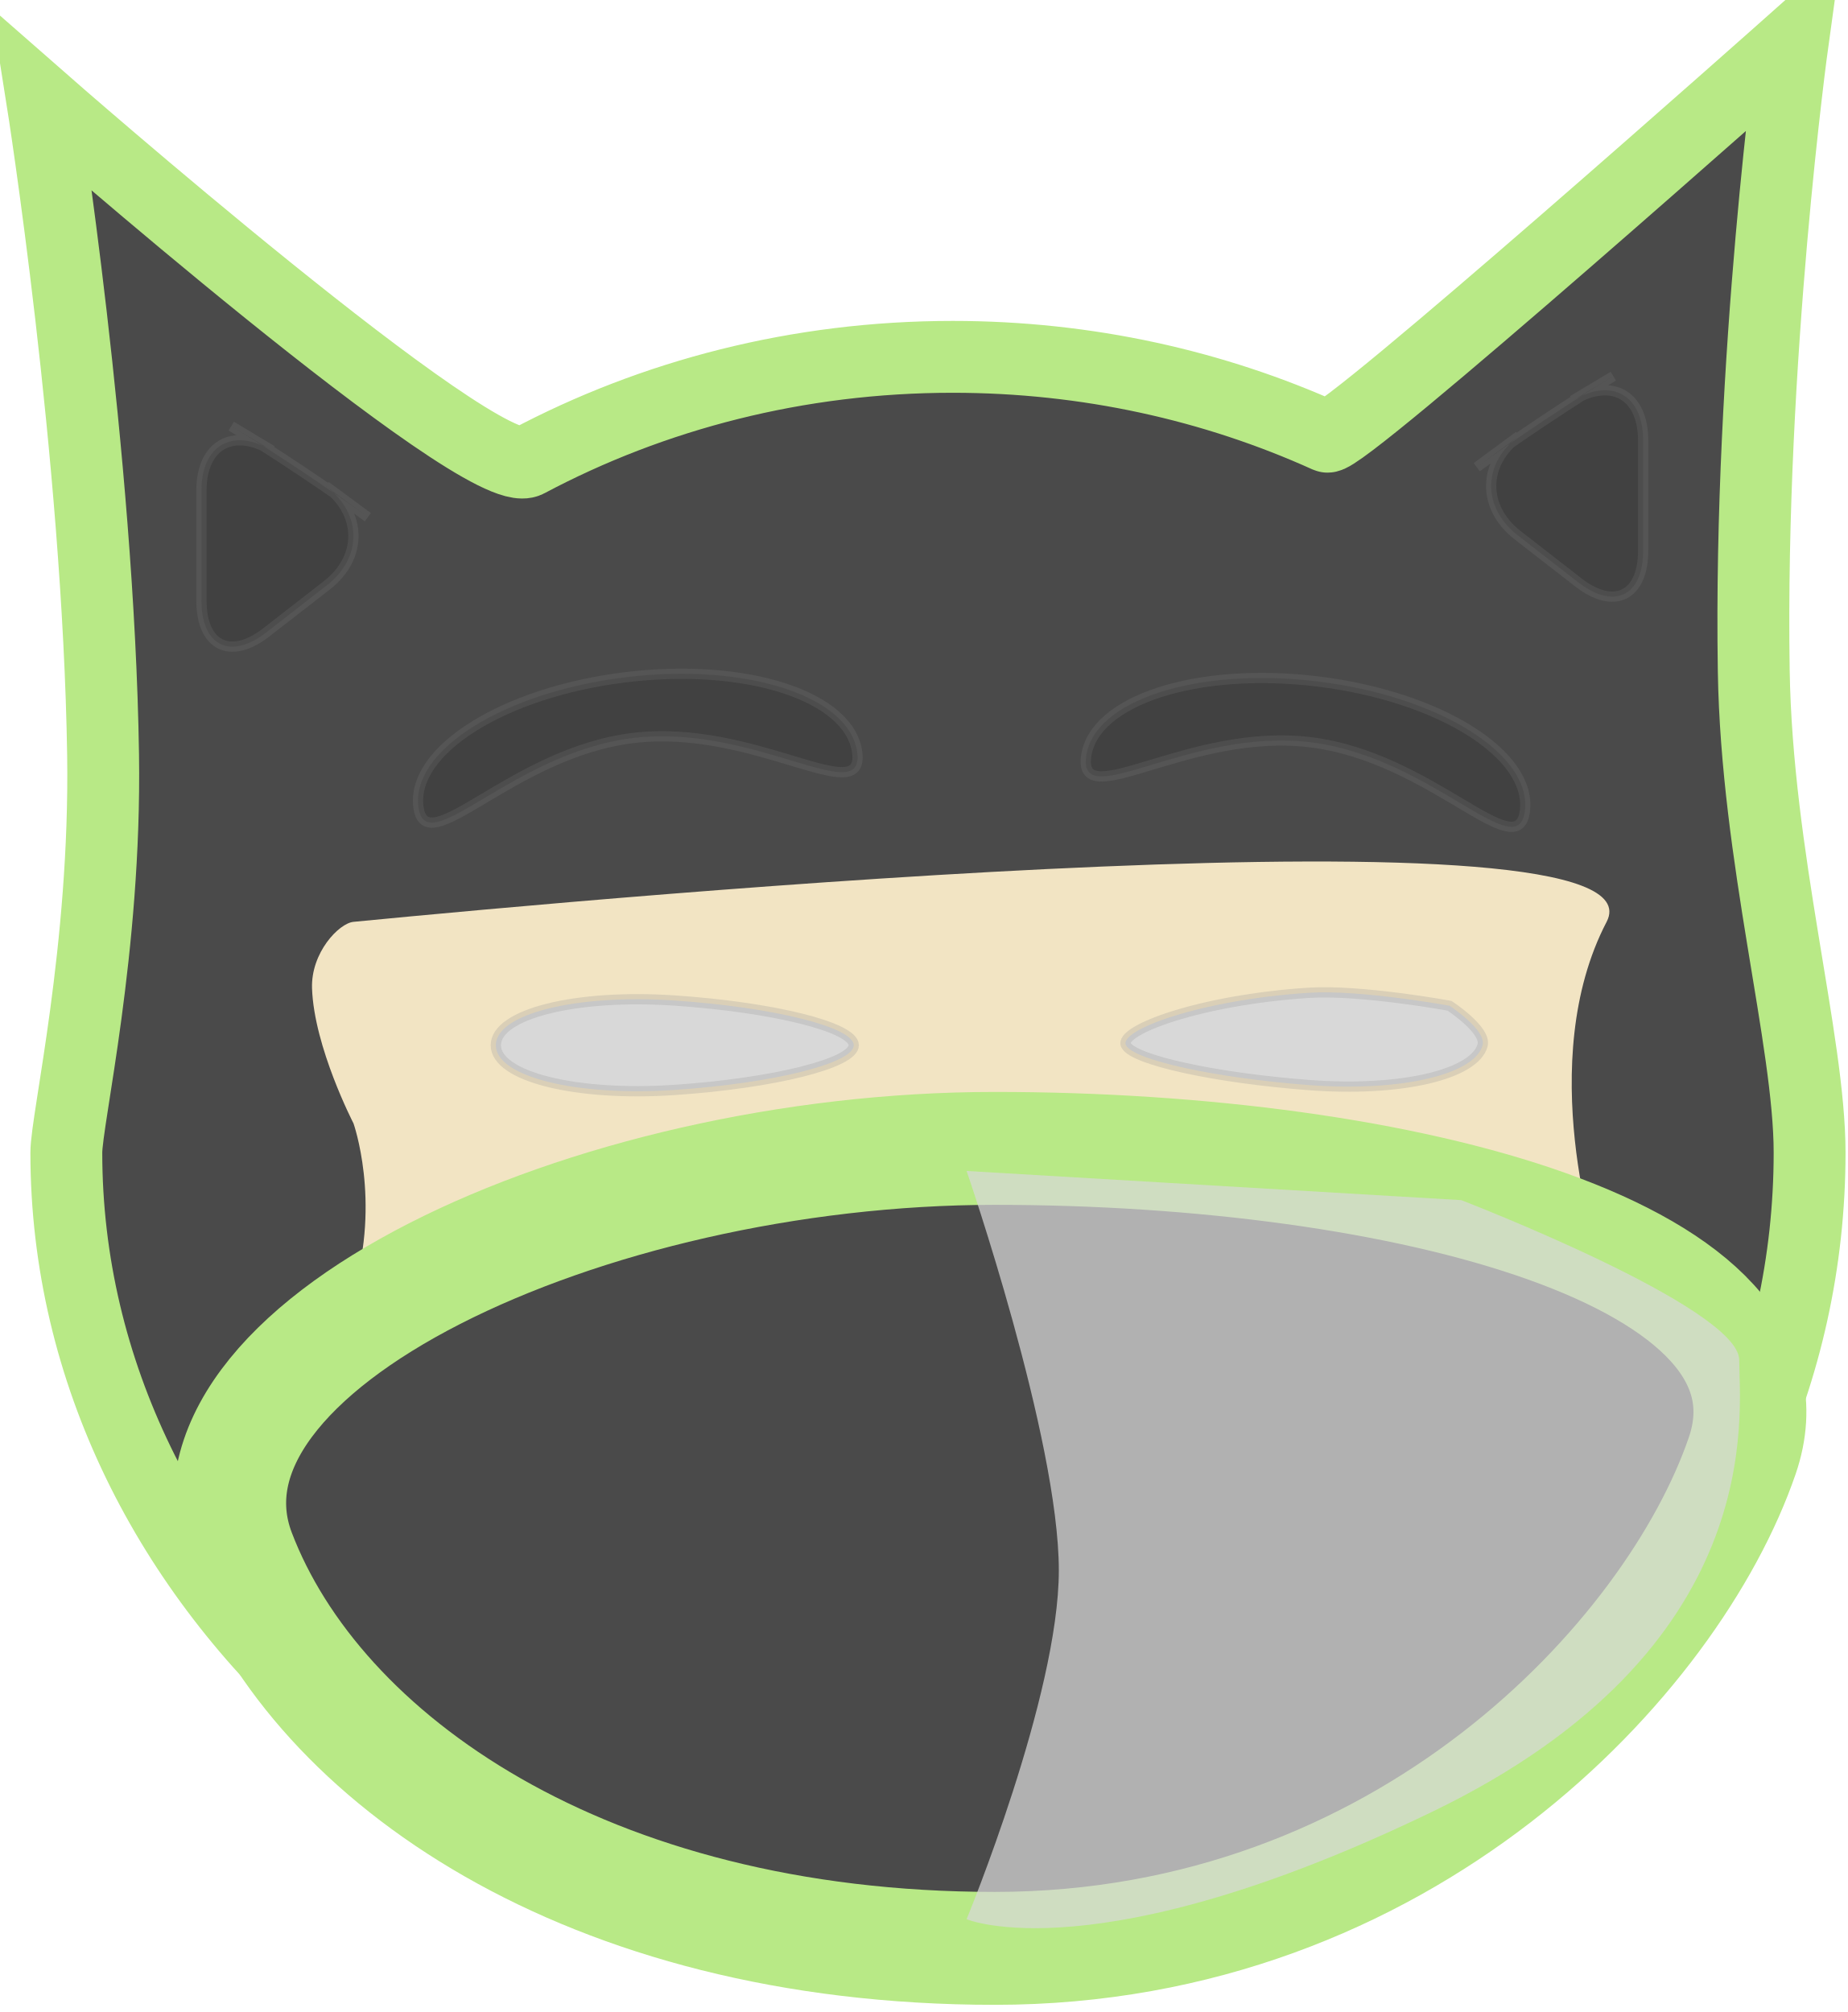
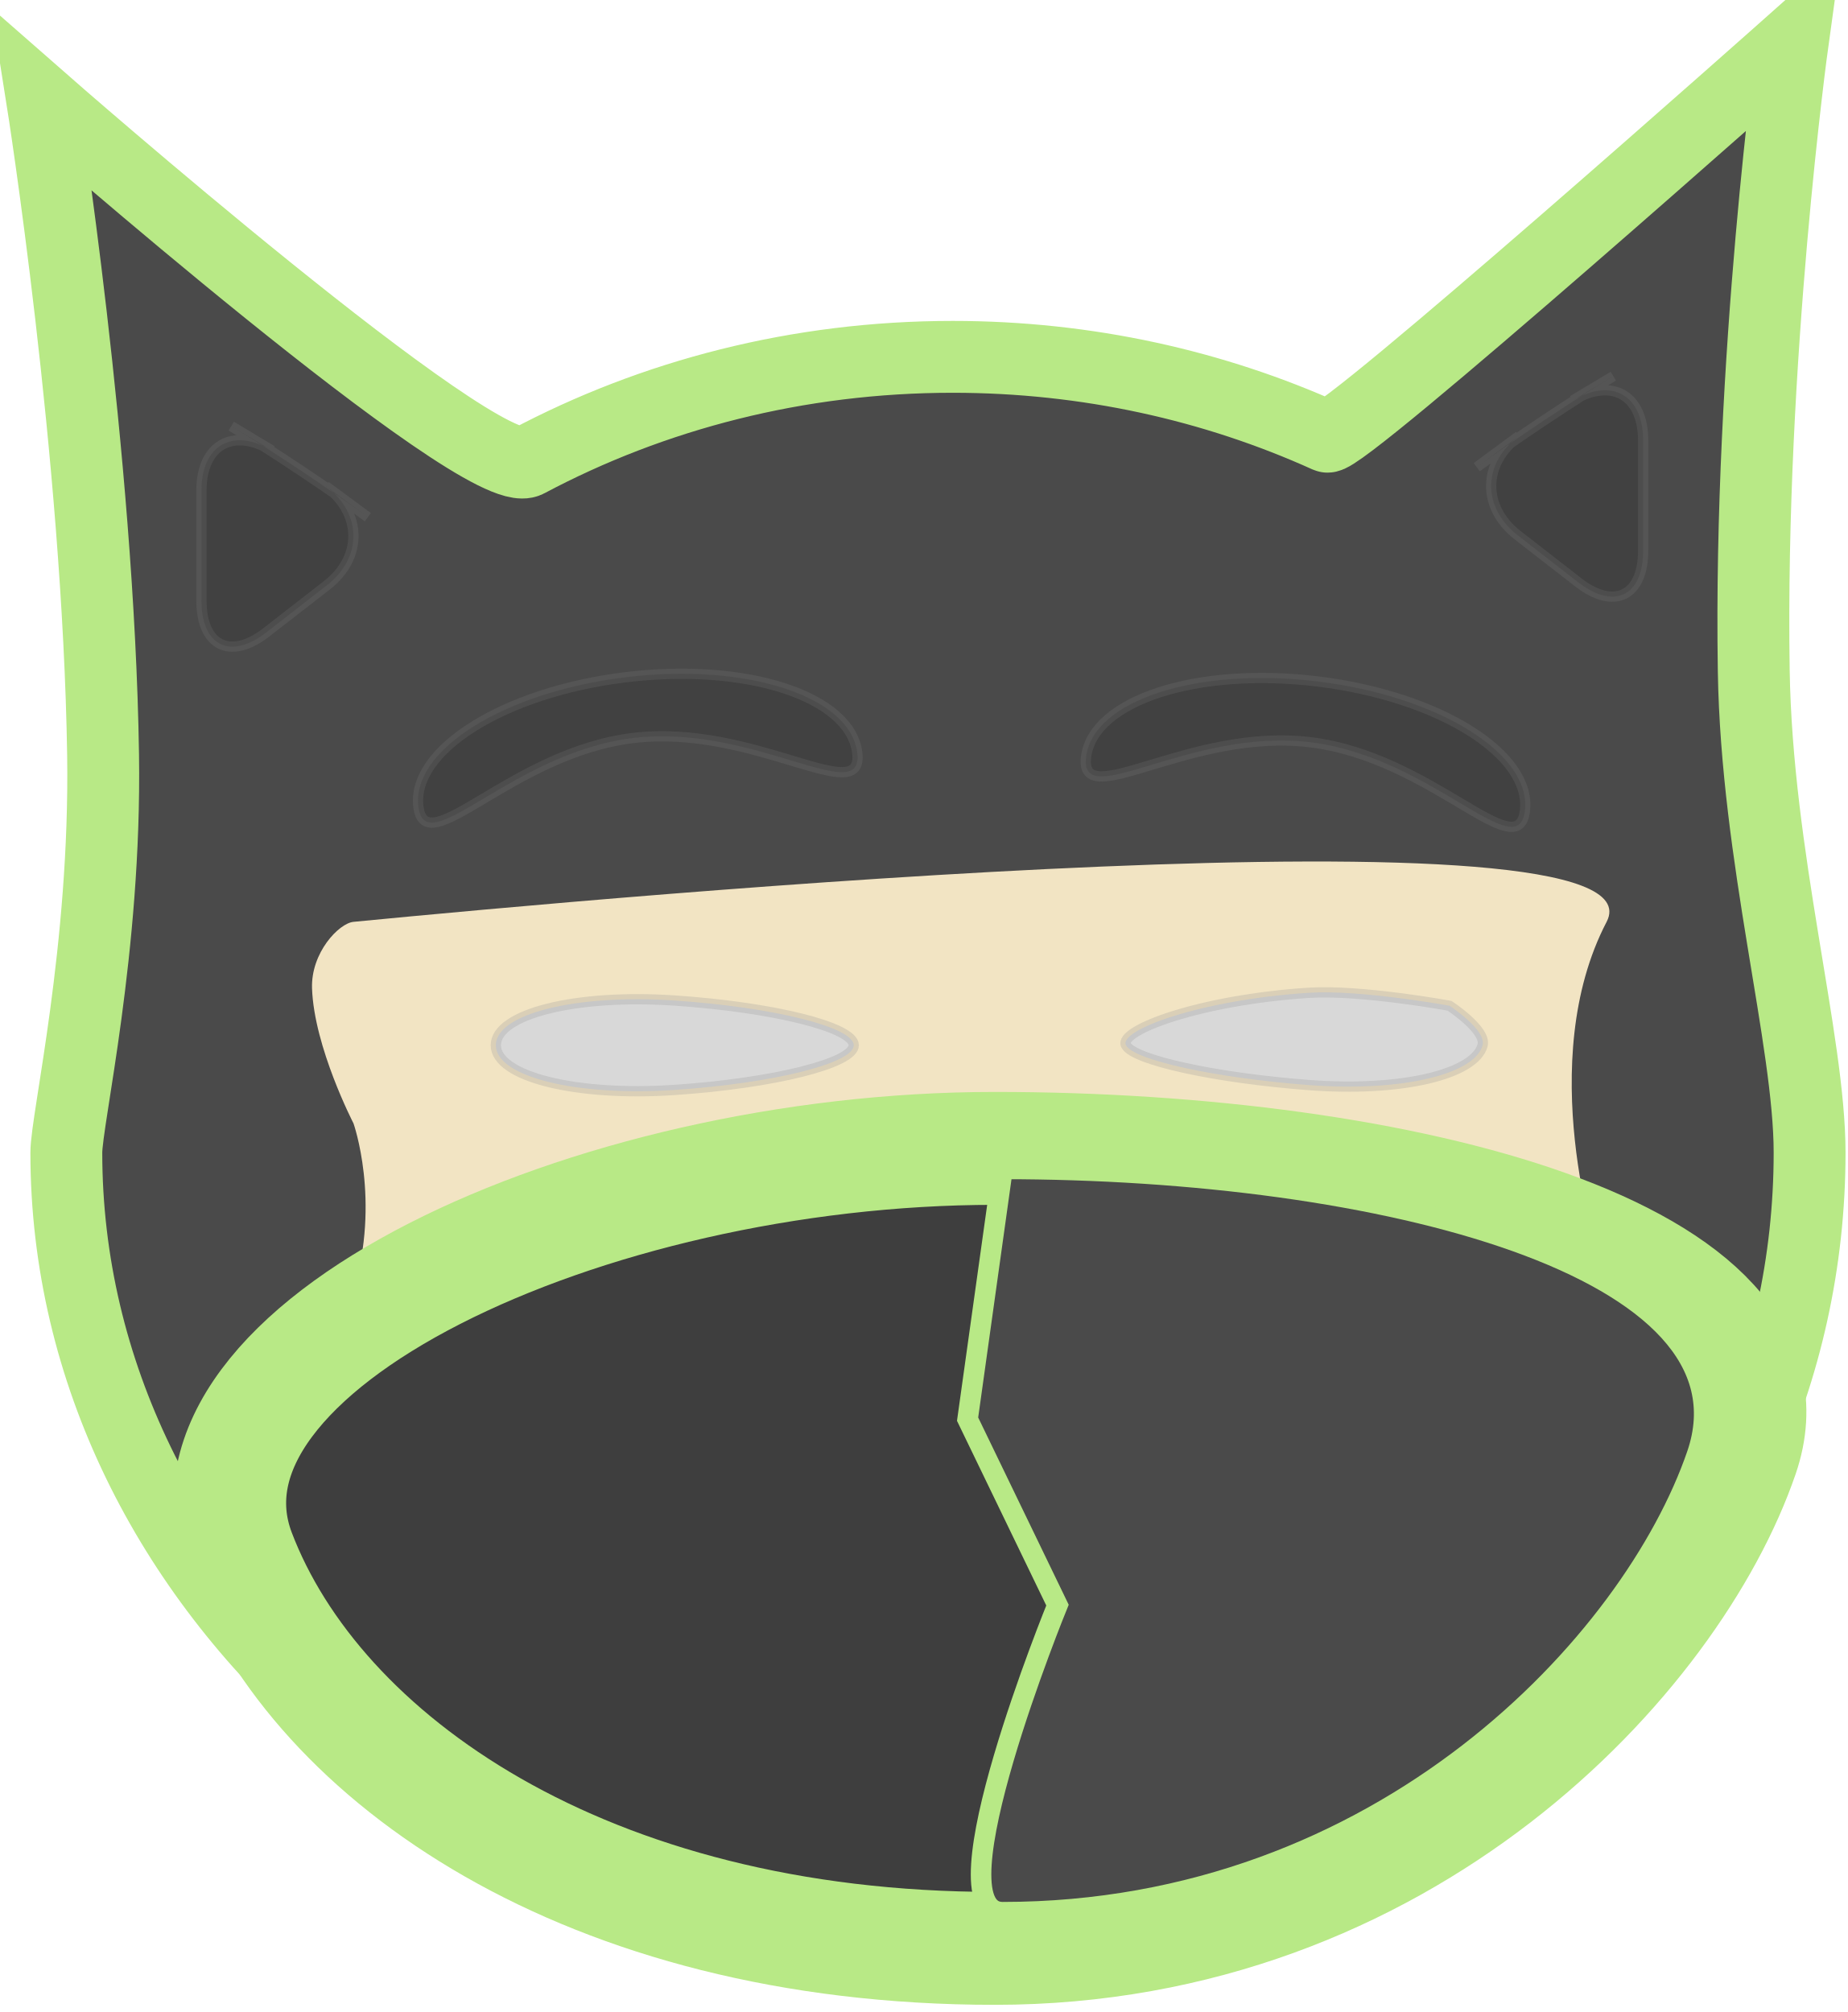
<svg xmlns="http://www.w3.org/2000/svg" width="180px" height="196px" viewBox="0 0 180 196" version="1.1">
  <description>Created with Sketch.</description>
  <defs />
  <g id="Page-1" stroke="none" stroke-width="1" fill="none" fill-rule="evenodd">
    <path d="M36.329,125.965 L21.75,145.227 L16.436,144.139 L9.529,120.097 L5.801,14.529 L49.723,44.261 L82.742,34.549 L106.584,35.837 L129.892,41.866 L171.419,9.704 L172.48,67.406 L176.383,105.72 L176.238,123.466 L172.414,135.039 L151.466,120.097 L132.576,140.334 L108.761,120.097 L75.132,118.248 L63.455,135.039 L36.329,125.965 Z" id="Path-1" fill="#4A4A4A" />
    <path d="M26.488,43.889 C22.696,41.614 19.622,43.349 19.622,47.777 L19.622,58.509 C19.622,62.931 22.448,64.318 25.937,61.605 L31.846,57.011 C35.333,54.299 35.278,49.973 31.72,47.348 L35.834,50.384 C32.277,47.76 26.328,43.793 22.527,41.513 L26.488,43.889 Z" id="Rectangle-1" stroke-opacity="0.14" stroke="#979797" fill="#414141" />
    <path d="M153.188,39.018 C156.98,36.743 160.054,38.478 160.054,42.905 L160.054,53.638 C160.054,58.06 157.228,59.447 153.738,56.734 L147.83,52.14 C144.342,49.428 144.398,45.102 147.956,42.477 L143.842,45.513 C147.399,42.888 153.348,38.922 157.149,36.642 L153.188,39.018 Z" id="Rectangle-2" stroke-opacity="0.14" stroke="#979797" fill="#414141" />
    <path d="M92.799,189.801 C138.896,189.801 176.266,155.094 176.266,112.281 C176.266,101.37 171.114,83.466 170.826,65.332 C170.345,35.012 174.623,4.048 174.623,4.048 C174.623,4.048 130.645,43.156 129.273,42.535 C118.253,37.555 105.877,34.762 92.799,34.762 C77.732,34.762 63.598,38.469 51.396,44.956 C46.925,47.333 4.122,9.79 4.122,9.79 C4.122,9.79 9.601,44.422 10.041,73.533 C10.327,92.467 6.461,109.065 6.461,112.281 C6.461,155.094 46.701,189.801 92.799,189.801 Z" id="Oval-1" stroke="#B8E986" stroke-width="7" />
    <path d="M34.431,89.802 C33.019,89.939 30.275,92.8 30.394,96.285 C30.59,102.005 34.431,109.431 34.431,109.431 C34.431,109.431 37.091,116.905 34.431,125.77 C31.771,134.634 155.646,122.121 155.646,122.121 C155.646,122.121 149.374,103.446 156.495,89.802 C162.703,77.906 59.813,87.34 34.431,89.802 Z" id="Path-3" fill="#F2E4C3" />
-     <path d="M96.9,189.801 C136.778,189.801 162.969,161.446 169.703,141.812 C176.437,122.179 136.655,111.871 96.9,111.871 C57.146,111.871 15.685,131.28 23.277,151.246 C30.87,171.212 57.022,189.801 96.9,189.801 Z" id="Oval-2" stroke="#B8E986" stroke-width="11" fill="#4A4A4A" />
-     <path d="M94.153,114.071 C94.153,114.071 103.136,140.098 103.136,152.983 C103.136,165.214 94.153,186.959 94.153,186.959 C94.153,186.959 106.757,192.331 139.566,176.464 C172.376,160.598 169.41,137.645 169.41,132.493 C169.41,127.34 142.335,116.913 142.335,116.913 L94.153,114.071 Z" id="Path-2" fill-opacity="0.72" fill="#D8D8D8" />
+     <path d="M96.9,189.801 C136.778,189.801 162.969,161.446 169.703,141.812 C176.437,122.179 136.655,111.871 96.9,111.871 C57.146,111.871 15.685,131.28 23.277,151.246 C30.87,171.212 57.022,189.801 96.9,189.801 Z" id="Oval-2" stroke="#B8E986" stroke-width="11" fill="#3E3E3E" />
+     <path d="M94.249,138.248 L103.005,156.363 C103.005,156.363 90.788,186.278 97.656,186.278 C134.708,186.278 159.043,159.932 165.3,141.691 C171.556,123.449 134.594,113.871 97.656,113.871 L94.249,138.248 Z" id="Oval-7" stroke="#B8E986" stroke-width="2" fill="#4A4A4A" />
    <path d="M61.629,71.898 C73.433,70.448 84.176,78.836 83.5,73.328 C82.823,67.819 72.706,64.529 60.902,65.978 C49.098,67.427 40.078,73.068 40.754,78.576 C41.43,84.085 49.825,73.347 61.629,71.898 Z" id="Oval-3" stroke-opacity="0.139" stroke="#979797" fill="#414141" />
    <path d="M127.66,72.308 C115.856,70.858 105.113,79.246 105.79,73.738 C106.466,68.229 116.583,64.939 128.387,66.388 C140.191,67.837 149.211,73.478 148.535,78.986 C147.859,84.495 139.464,73.757 127.66,72.308 Z" id="Oval-4" stroke-opacity="0.139" stroke="#979797" fill="#414141" />
    <path d="M144.415,101.822 C144.811,100.345 141.19,97.976 141.19,97.976 C141.19,97.976 132.516,96.384 127.457,96.715 C116.88,97.405 108.921,100.371 109.679,101.822 C110.436,103.273 118.396,105.009 127.457,105.7 C136.518,106.39 143.657,104.654 144.415,101.822 Z" id="Oval-5" stroke-opacity="0.273" stroke="#979797" fill="#D8D8D8" />
    <path d="M83.16,101.822 C83.16,100.071 75.356,98.122 65.729,97.468 C56.101,96.815 48.297,98.764 48.297,101.822 C48.297,104.88 56.101,106.83 65.729,106.176 C75.356,105.523 83.16,103.573 83.16,101.822 Z" id="Oval-6" stroke-opacity="0.273" stroke="#979797" fill="#D8D8D8" />
  </g>
</svg>
